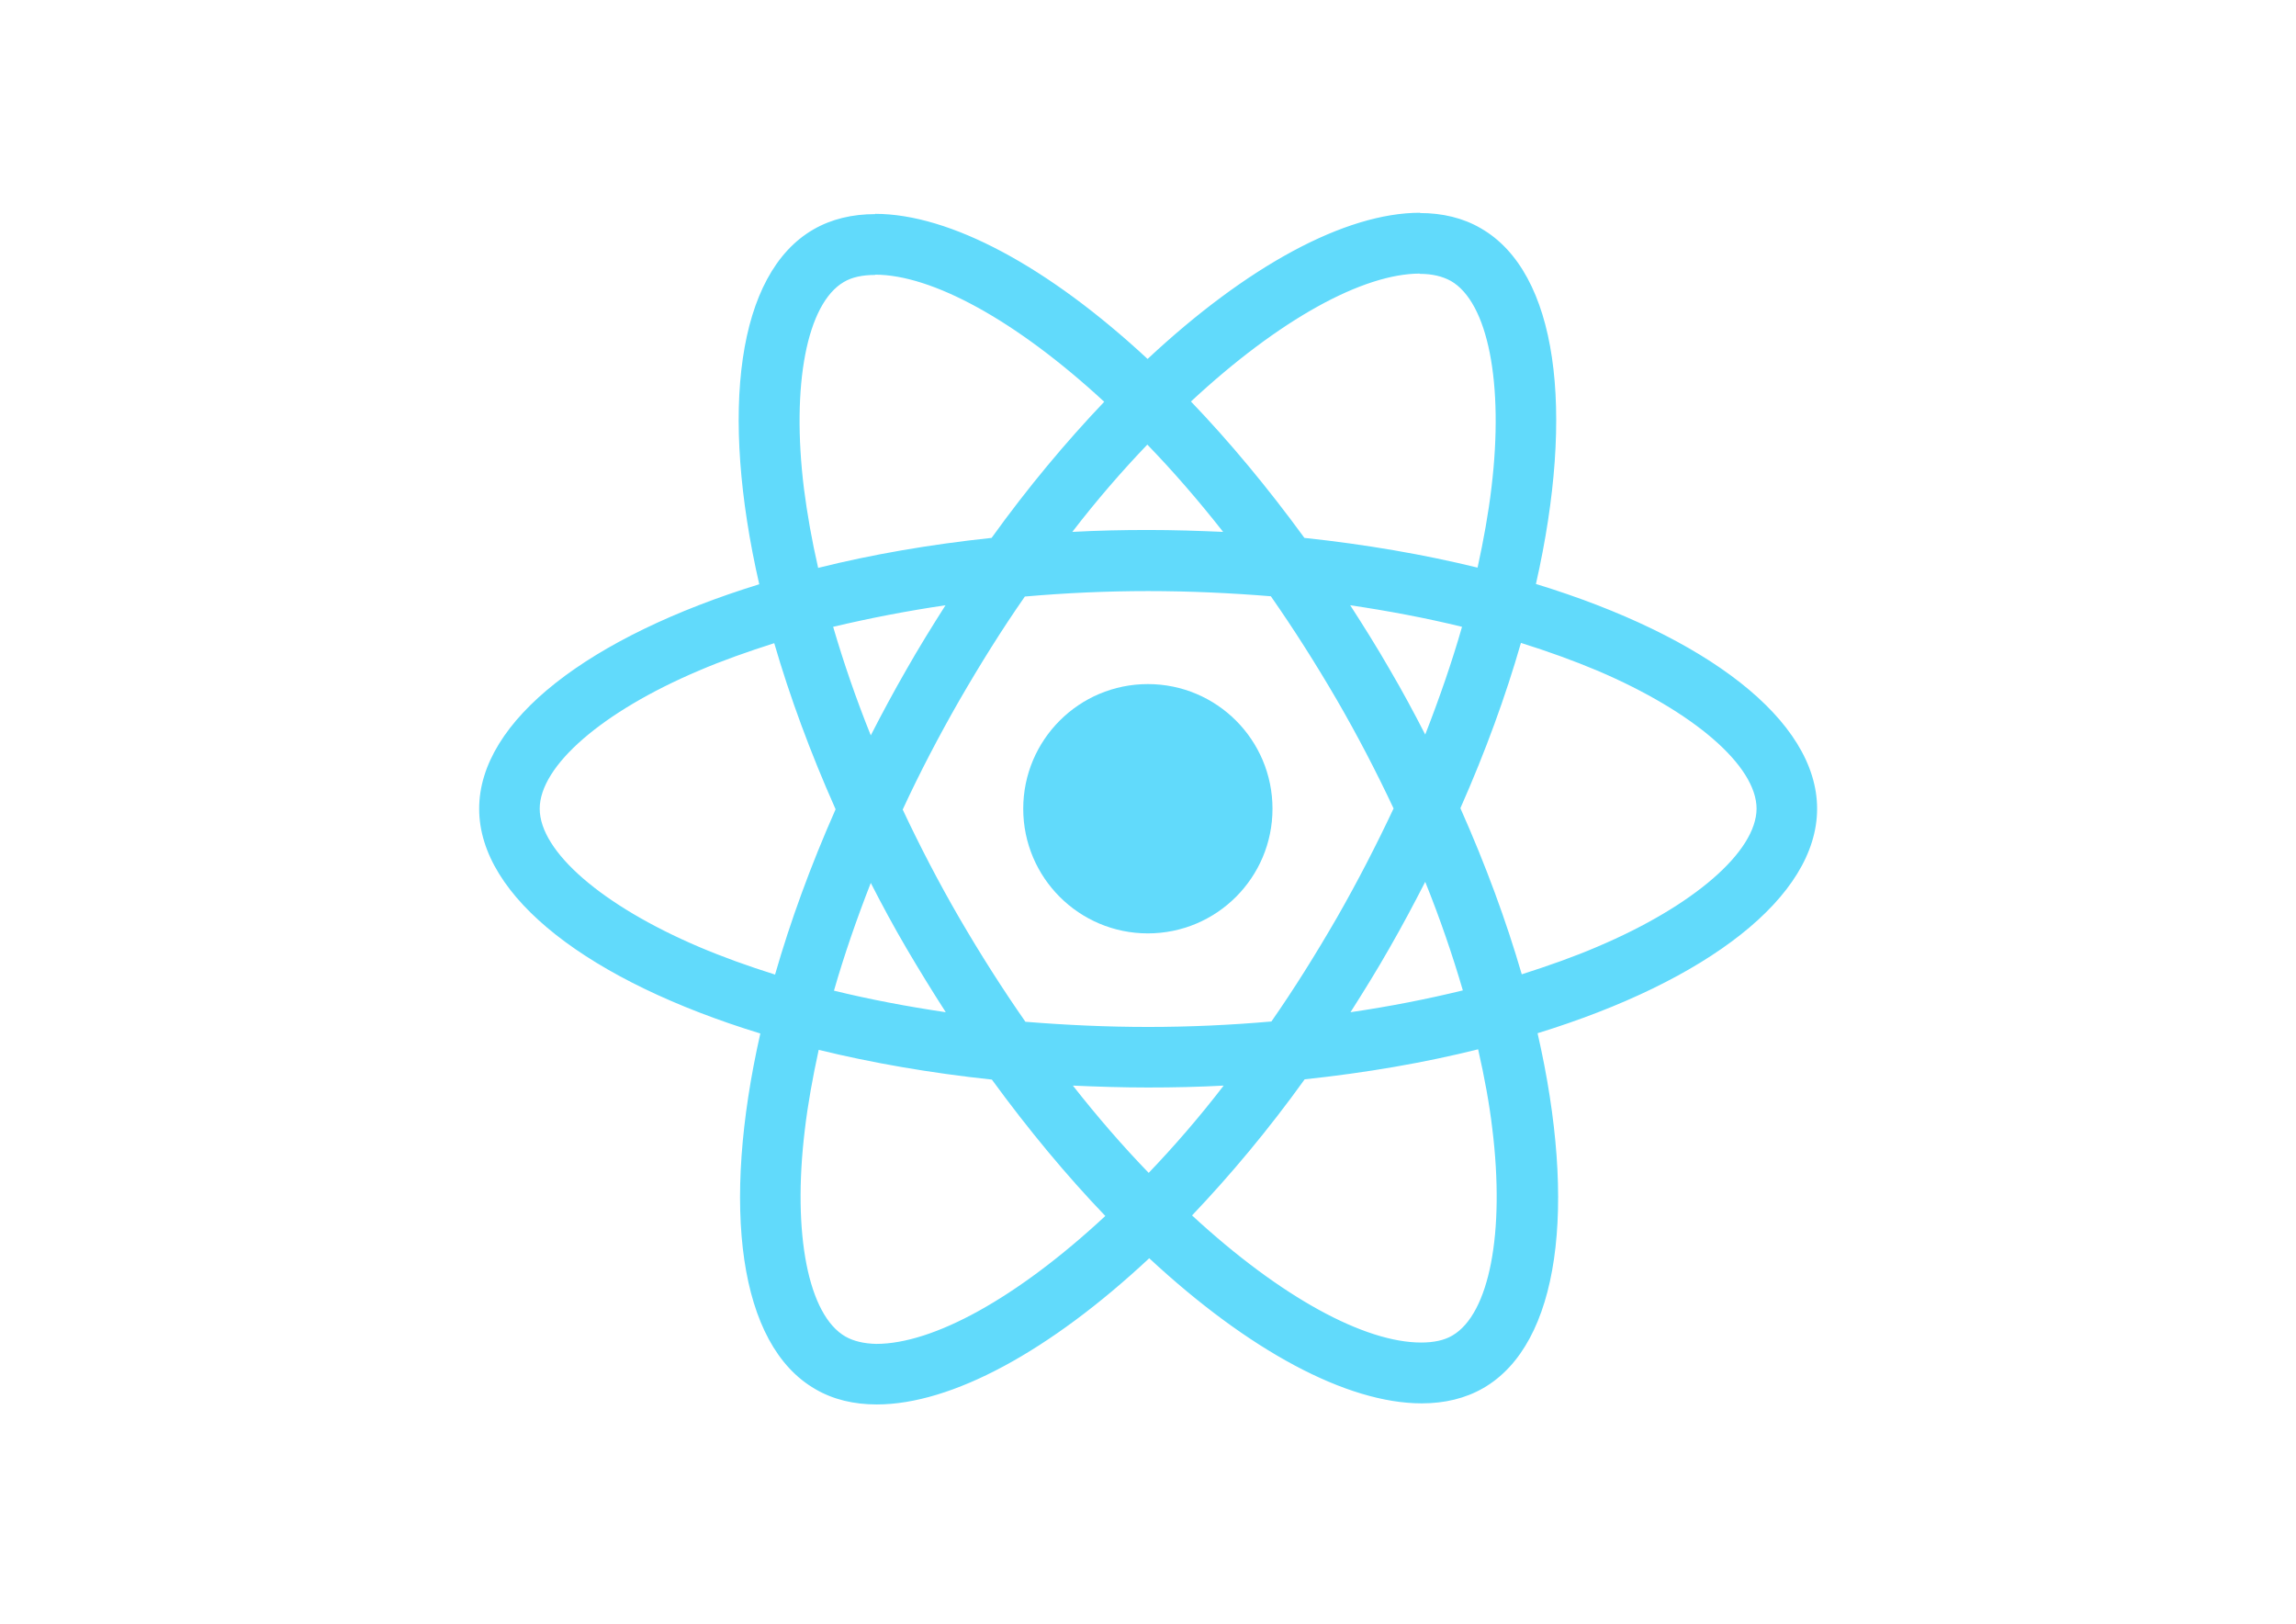
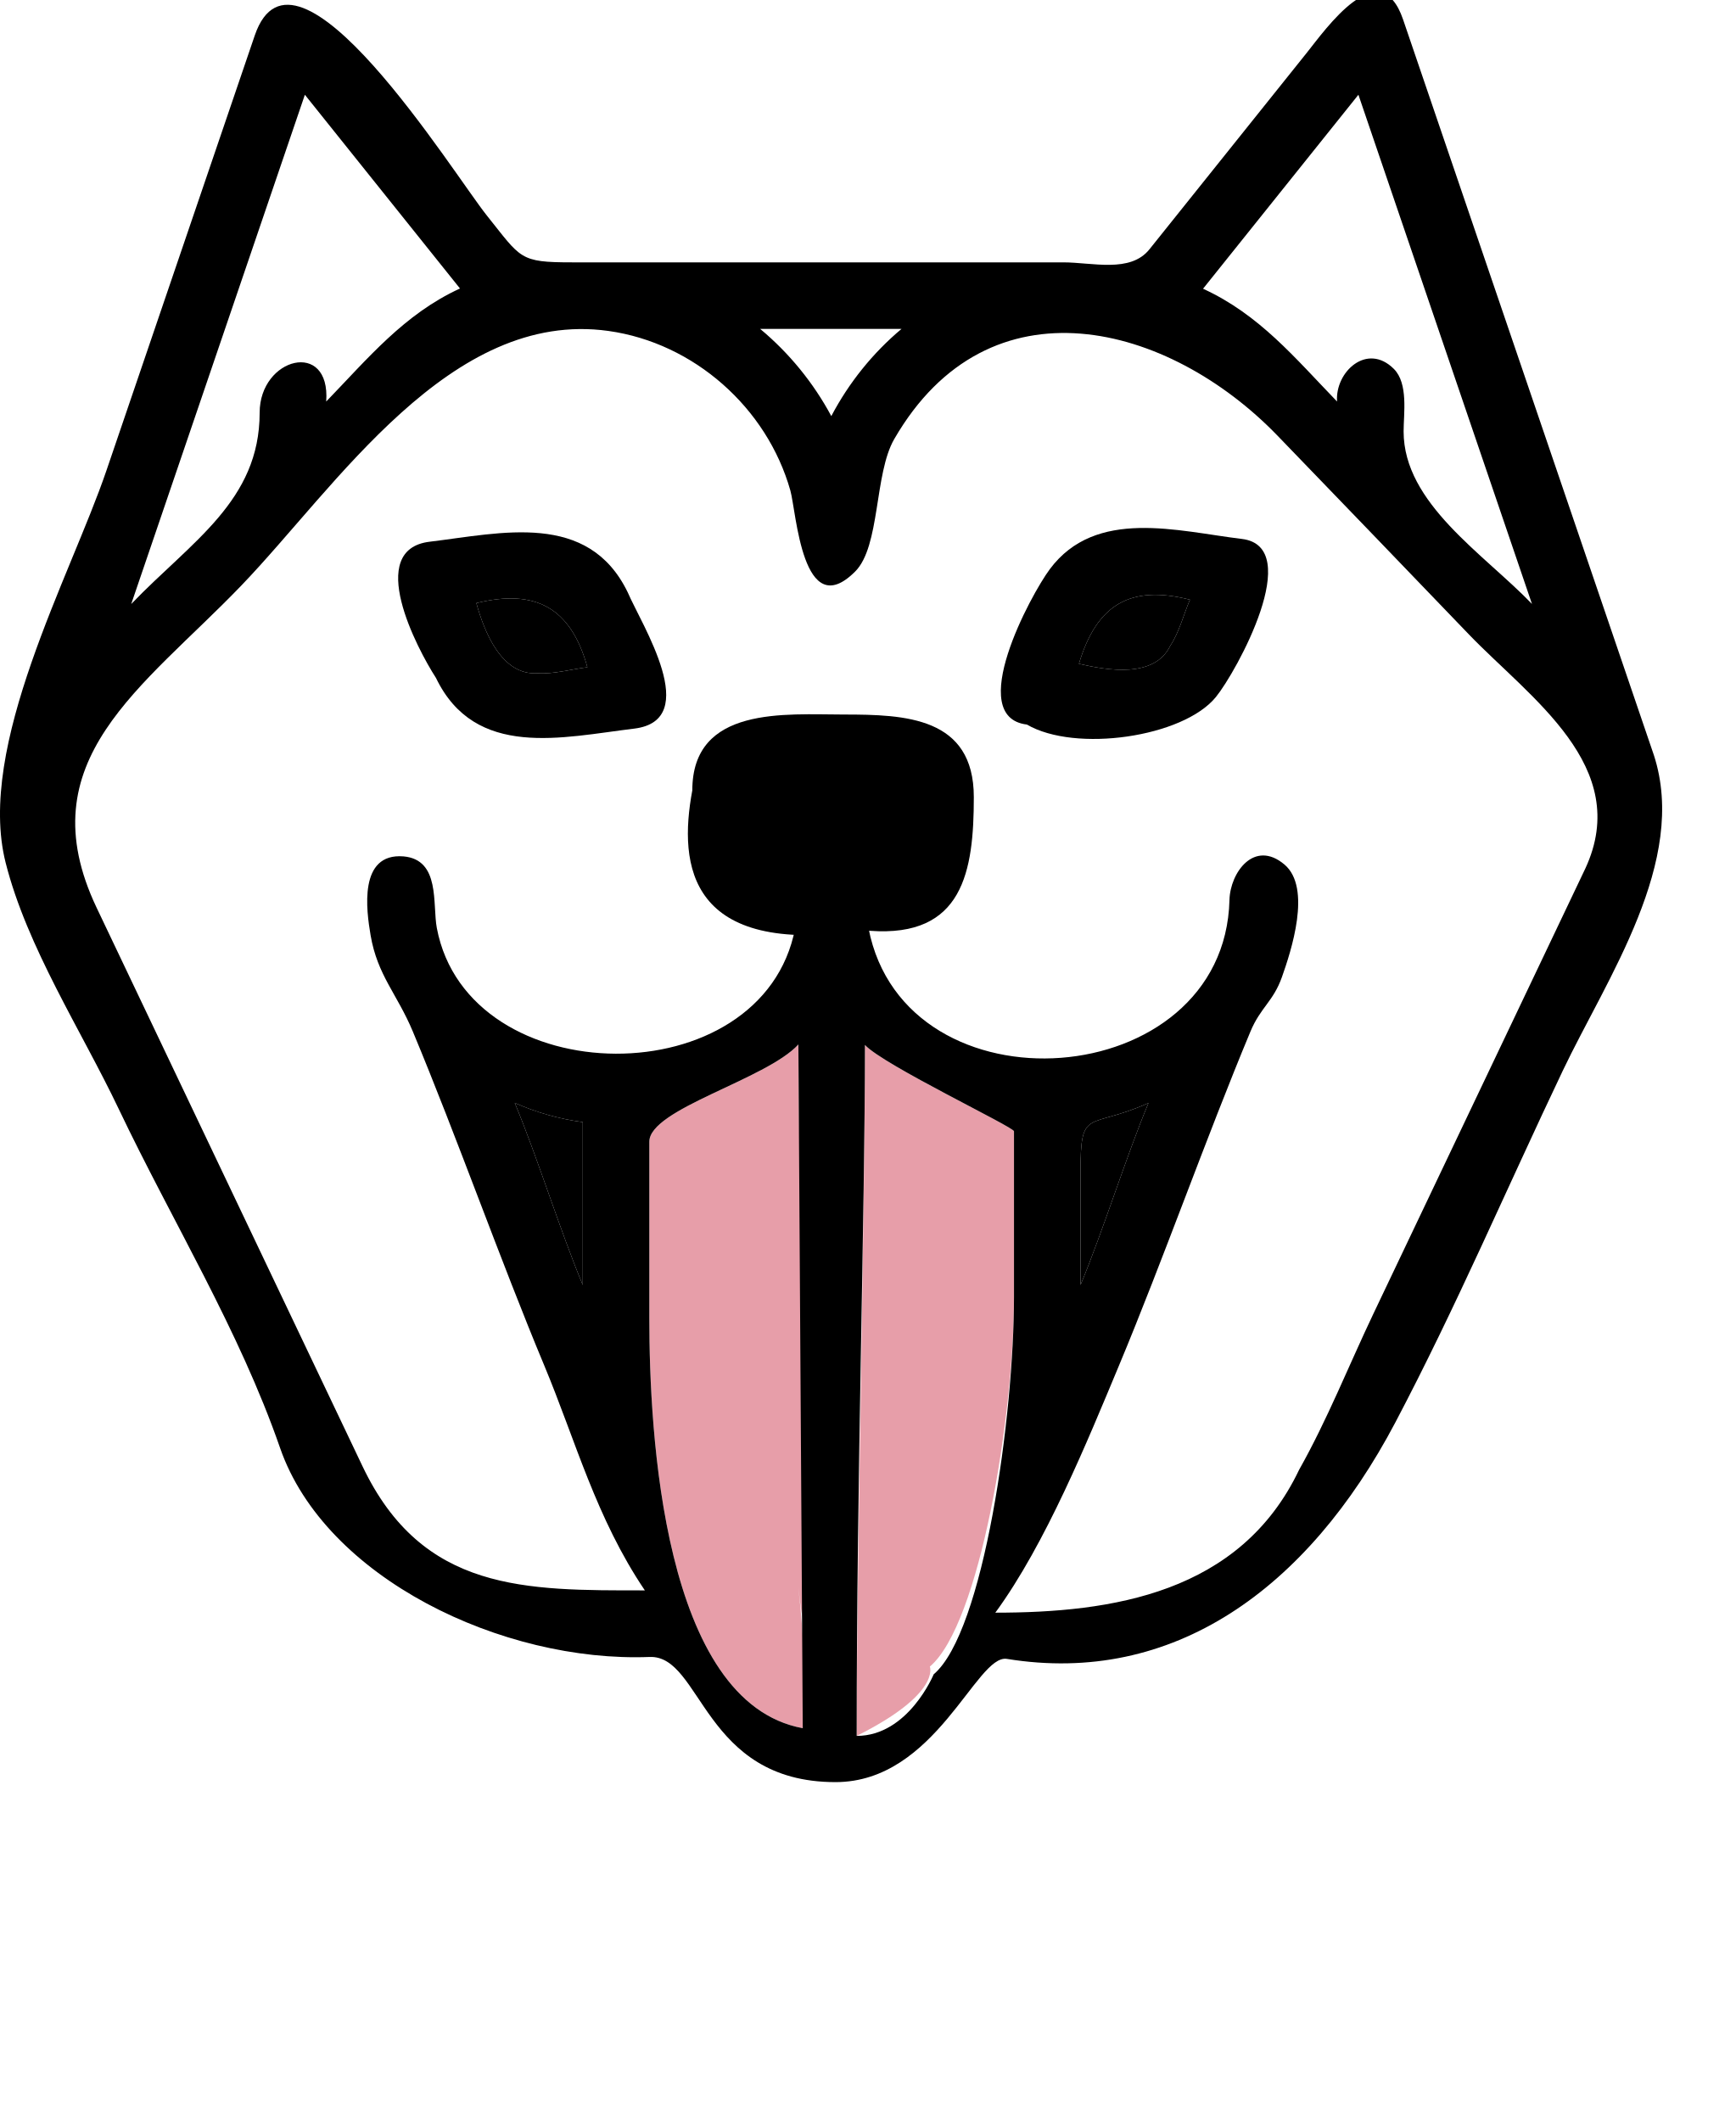
- <svg xmlns="http://www.w3.org/2000/svg" viewBox="0 0 841.9 595.3">
-   <g fill="#61DAFB">
-     <path d="M666.3 296.5c0-32.5-40.7-63.3-103.1-82.4 14.4-63.6 8-114.2-20.2-130.4-6.5-3.8-14.1-5.6-22.4-5.6v22.3c4.6 0 8.3.9 11.4 2.6 13.6 7.8 19.5 37.5 14.9 75.7-1.1 9.4-2.9 19.3-5.1 29.4-19.6-4.8-41-8.5-63.5-10.9-13.5-18.5-27.5-35.3-41.6-50 32.6-30.3 63.2-46.9 84-46.9V78c-27.5 0-63.5 19.6-99.9 53.6-36.4-33.8-72.4-53.2-99.9-53.2v22.3c20.7 0 51.4 16.5 84 46.6-14 14.7-28 31.4-41.3 49.9-22.6 2.4-44 6.1-63.6 11-2.3-10-4-19.7-5.2-29-4.7-38.2 1.1-67.9 14.6-75.8 3-1.8 6.9-2.6 11.5-2.6V78.5c-8.4 0-16 1.8-22.6 5.6-28.1 16.2-34.4 66.7-19.9 130.1-62.2 19.2-102.7 49.9-102.7 82.3 0 32.5 40.7 63.3 103.1 82.4-14.4 63.6-8 114.2 20.2 130.4 6.5 3.8 14.1 5.6 22.5 5.6 27.5 0 63.5-19.6 99.9-53.6 36.4 33.8 72.4 53.2 99.9 53.2 8.4 0 16-1.8 22.6-5.6 28.1-16.2 34.4-66.7 19.9-130.1 62-19.1 102.5-49.9 102.5-82.3zm-130.2-66.7c-3.7 12.9-8.3 26.2-13.5 39.5-4.1-8-8.4-16-13.1-24-4.6-8-9.5-15.8-14.4-23.4 14.2 2.1 27.9 4.7 41 7.9zm-45.8 106.5c-7.8 13.5-15.8 26.3-24.1 38.2-14.9 1.3-30 2-45.2 2-15.1 0-30.2-.7-45-1.9-8.3-11.9-16.4-24.6-24.2-38-7.6-13.1-14.5-26.4-20.8-39.8 6.2-13.4 13.2-26.8 20.7-39.9 7.8-13.5 15.8-26.3 24.1-38.2 14.9-1.3 30-2 45.2-2 15.1 0 30.2.7 45 1.9 8.3 11.9 16.4 24.6 24.2 38 7.6 13.1 14.5 26.4 20.8 39.8-6.3 13.4-13.2 26.8-20.7 39.9zm32.3-13c5.4 13.4 10 26.8 13.8 39.8-13.1 3.2-26.9 5.9-41.2 8 4.9-7.7 9.8-15.6 14.4-23.7 4.6-8 8.9-16.1 13-24.1zM421.2 430c-9.3-9.6-18.6-20.3-27.8-32 9 .4 18.2.7 27.5.7 9.4 0 18.7-.2 27.8-.7-9 11.7-18.3 22.4-27.5 32zm-74.4-58.9c-14.2-2.1-27.9-4.7-41-7.9 3.7-12.9 8.3-26.2 13.5-39.5 4.1 8 8.4 16 13.1 24 4.7 8 9.5 15.8 14.4 23.4zM420.7 163c9.3 9.6 18.6 20.3 27.8 32-9-.4-18.2-.7-27.5-.7-9.4 0-18.7.2-27.8.7 9-11.7 18.3-22.4 27.5-32zm-74 58.9c-4.9 7.7-9.8 15.6-14.4 23.7-4.6 8-8.9 16-13 24-5.4-13.4-10-26.8-13.8-39.8 13.1-3.1 26.9-5.8 41.2-7.9zm-90.5 125.2c-35.4-15.1-58.3-34.9-58.3-50.6 0-15.7 22.9-35.6 58.3-50.6 8.6-3.7 18-7 27.7-10.1 5.7 19.6 13.2 40 22.5 60.9-9.2 20.8-16.6 41.1-22.2 60.6-9.9-3.1-19.3-6.5-28-10.2zM310 490c-13.6-7.8-19.5-37.5-14.9-75.7 1.1-9.4 2.9-19.3 5.1-29.4 19.6 4.8 41 8.5 63.5 10.9 13.5 18.5 27.5 35.3 41.6 50-32.6 30.3-63.2 46.9-84 46.9-4.5-.1-8.3-1-11.3-2.7zm237.2-76.2c4.7 38.2-1.1 67.9-14.6 75.8-3 1.8-6.9 2.6-11.5 2.6-20.7 0-51.4-16.5-84-46.6 14-14.7 28-31.4 41.3-49.9 22.6-2.4 44-6.1 63.6-11 2.3 10.1 4.1 19.8 5.2 29.1zm38.5-66.7c-8.6 3.7-18 7-27.7 10.1-5.7-19.6-13.2-40-22.5-60.9 9.2-20.8 16.6-41.1 22.2-60.6 9.9 3.1 19.3 6.5 28.1 10.2 35.4 15.1 58.3 34.9 58.3 50.6-.1 15.7-23 35.6-58.4 50.6zM320.8 78.4z" />
-     <circle cx="420.9" cy="296.5" r="45.7" />
-     <path d="M520.5 78.1z" />
+ <svg xmlns="http://www.w3.org/2000/svg" version="1.1" class="dog1" viewBox="184.064 27.727 450.578 550.773" enable-background="new 184.064 25.727 431.578 464.773" xml:space="preserve">
+   <g id="main">
+     <g>
+       <path fill="none" id="leftEar" d="M251.483,134.895c0-14.364,18.443-19.109,17.28-2.901c10.833-11.199,20.287-22.736,34.738-29.352    c-13.426-16.77-26.851-33.539-40.277-50.309c-15.029,44.082-30.058,88.163-45.086,132.245    C233.75,168.318,251.483,157.816,251.483,134.895z" />
+       <path fill="#E79EA9" d="M391.365,298.949c-8.369,9.121-38.707,16.748-38.707,25.259c0,13.625,0,32.251,0,45.876    c0,29.515,3.526,99.739,39.842,106.416c0,0,2-7-1.14-36.62C396.137,484.938,391.363,344.26,391.365,298.949z" />
+       <path fill="#E79EA9" d="M447.348,321.493c0-1.091-33.832-17.159-38.707-22.425c0,45.263-2.141,134.169-2.141,179.432    c22-11,19-18,19-18c13-11,21.848-65.072,21.848-96.007C447.348,351.826,447.348,334.16,447.348,321.493z" />
+       <path fill="none" id="top" d="M399.914,135.781c4.542-8.634,10.752-16.377,18.231-22.646c0,0-0.024,0.021-0.062,0.052    c-0.051,0.042-0.095,0.08-0.144,0.121c-0.053,0.044-0.114,0.096-0.183,0.153c-0.047,0.039-0.097,0.081-0.143,0.119    c-0.062,0.052-0.127,0.106-0.196,0.164c-0.259,0.218-0.491,0.412-0.706,0.592c-0.062,0.052-0.124,0.104-0.186,0.156    c-0.284,0.238-0.525,0.44-0.73,0.613c-0.072,0.06-0.143,0.119-0.209,0.175c-0.243,0.204-0.421,0.352-0.543,0.455    c-0.115,0.097-0.188,0.158-0.213,0.178c-0.014,0.012-0.012,0.01,0,0c0.024-0.021,0.097-0.081,0.213-0.178    c0.136-0.114,0.325-0.272,0.543-0.455c0.063-0.054,0.135-0.113,0.209-0.175c0.229-0.193,0.479-0.403,0.73-0.613    c0.059-0.049,0.123-0.103,0.186-0.156c0.251-0.21,0.493-0.413,0.706-0.592c0.063-0.053,0.131-0.109,0.196-0.164    c0.051-0.042,0.098-0.082,0.143-0.119c0.06-0.05,0.12-0.101,0.183-0.153c0.062-0.051,0.109-0.091,0.144-0.121    c0.022-0.019,0.04-0.034,0.062-0.052c-12.235,0-24.471,0-36.706,0C388.975,119.408,395.279,127.14,399.914,135.781z" />
+       <path fill="none" id="head" d="M409.58,268.784c9.489,49.097,92.479,43.045,93.716-7.378c0.186-7.119,6.444-15.774,14.263-9.194    c7.202,6.062,1.697,22.608-0.637,29.221c-2.235,6.338-5.56,7.885-8.171,14.137c-11.379,27.247-22.757,59.493-34.135,86.74    c-8.123,19.449-19.02,46.298-32.116,64.189c30.23,0,63.592-4.987,78.887-37.119c7.284-12.913,12.9-27.104,19.268-40.481    c18.351-38.555,36.701-77.108,55.052-115.663c12.276-26.497-14.362-44.241-30.272-60.797    c-16.545-17.218-33.093-34.434-49.688-51.603c-28.156-29.131-74.851-41.752-99.499,0.917c-5.219,9.035-3.584,27.83-10.143,34.39    c-13.688,13.69-15.277-15.562-16.822-21.032c-6.074-21.504-25.042-38.329-47.22-41.441c-41.125-5.771-70.66,40.443-95.372,66.142    c-25.562,26.583-55.765,45.334-37.524,83.656c12.824,26.943,25.649,53.886,38.474,80.829    c10.184,21.394,20.367,42.788,30.55,64.182c15.57,32.71,42.357,32.234,73.31,32.234c-12.683-18.783-17.991-38.937-26.12-58.402    c-11.377-27.247-22.755-59.493-34.132-86.74c-4.067-9.739-9.178-14.557-10.957-24.969c-1.097-6.421-3.201-21.44,8.55-20.489    c9.623,0.854,7.472,12.399,8.645,18.601c8.175,43.218,84.707,43.784,93.034,0.071" />
+       <path fill="black" d="M335.377,319.108c-0.039-0.005-0.072-0.01-0.109-0.015c-0.018-0.002-0.037-0.005-0.06-0.008    c-0.416-0.056-0.771-0.103-1.073-0.143c-0.112-0.016-0.226-0.03-0.337-0.045c-0.038-0.005-0.078-0.011-0.114-0.016    c-0.137-0.018-0.267-0.035-0.388-0.051c-0.186-0.025-0.323-0.043-0.422-0.057c-0.24-0.032-0.296-0.039,0,0    c0.109,0.015,0.255,0.034,0.422,0.057c0.112,0.015,0.24,0.031,0.388,0.051c0.038,0.006,0.075,0.011,0.114,0.016    c0.104,0.014,0.216,0.028,0.337,0.045c0.434,0.058,0.85,0.113,1.073,0.143c0.021,0.003,0.039,0.005,0.06,0.008    C335.335,319.103,335.377,319.108,335.377,319.108c-6.125-0.818-12.012-2.481-17.659-4.991    c5.886,14.095,11.773,33.188,17.659,47.283C335.377,348.97,335.377,331.539,335.377,319.108z" />
+       <path fill="black" d="M464.622,332.216c0,8.062,0,21.126,0,29.189c5.882-14.085,11.764-33.17,17.646-47.255    C466.48,321.222,464.622,315.033,464.622,332.216z" />
+       <path fill="none" id="rightEar" d="M531.232,131.989c-0.551-7.67,7.779-15.431,14.749-8.461c3.792,3.793,2.53,11.592,2.53,16.24    c0,18.711,20.838,31.785,33.331,44.792c-15.022-44.075-30.044-88.15-45.066-132.226c-13.446,16.791-26.894,33.581-40.34,50.371    C511.076,109.431,520.208,120.584,531.232,131.989z" />
+       <path d="M613.494,223.822c-21.709-63.682-43.418-127.364-65.126-191.045c-6.01-17.629-20.174,2.633-24.972,8.625    c-13.629,17.025-27.258,34.05-40.888,51.074c-4.978,6.218-14.821,3.378-22.397,3.378c-22.948,0-45.896,0-68.844,0    c-19.562,0-39.124,0-58.686,0c-13.738,0-13.136-0.959-22.107-12.162c-8.658-10.812-49.826-77.374-60.272-46.729    c-12.837,37.659-25.674,75.319-38.512,112.978c-9.392,27.552-33.812,71.534-26.167,101.787    c5.561,22.004,19.676,43.608,29.329,63.891c13.981,29.377,31.285,57.394,41.944,88.132C268.5,437.5,314.5,459.5,352.735,458    c13.613-0.534,13.765,32.5,48.265,32.5c26.106,0,36.543-33.295,44.5-32c43,7,78-18,100.871-61.413    c15.71-29.82,28.971-60.868,43.457-91.302C601.244,281.8,622.444,251.386,613.494,223.822z M536.776,52.333    c15.022,44.075,30.044,88.15,45.066,132.226c-12.493-13.007-33.331-26.081-33.331-44.792c0-4.648,1.262-12.446-2.53-16.24    c-6.97-6.97-15.3,0.791-14.749,8.461c-11.024-11.404-20.156-22.558-34.796-29.285C509.883,85.914,523.33,69.124,536.776,52.333z     M418.145,113.134c-7.479,6.269-13.688,14.012-18.231,22.646c-4.634-8.641-10.939-16.373-18.475-22.646    C393.674,113.134,405.909,113.134,418.145,113.134z M263.224,52.333c13.426,16.77,26.851,33.539,40.277,50.309    c-14.451,6.616-23.905,18.153-34.738,29.352c1.164-16.208-17.28-11.463-17.28,2.901c0,22.922-17.733,33.424-33.346,49.683    C233.167,140.496,248.195,96.415,263.224,52.333z M392.5,476.5c-36.316-6.677-39.842-76.901-39.842-106.416    c0-13.625,0-32.251,0-45.876c0-8.511,30.338-16.138,38.707-25.259 M426.5,462.5c0,0-6.59,16-20,16    c0-68,2.141-134.169,2.141-179.432c4.875,5.266,38.707,21.334,38.707,22.425c0,12.667,0,30.333,0,43    C447.348,395.428,439.5,451.5,426.5,462.5z M390.52,268.784c-8.326,43.709-84.859,43.149-93.034-0.071    c-1.173-6.202,0.978-17.747-8.645-18.601c-11.751-0.951-9.647,14.068-8.55,20.489c1.778,10.412,6.89,15.23,10.957,24.969    c11.377,27.247,22.755,59.493,34.132,86.74c8.129,19.466,13.437,39.619,26.12,58.402c-30.952,0-57.74,0.476-73.31-32.234    c-10.184-21.394-20.367-42.788-30.55-64.182c-12.825-26.943-25.649-53.886-38.474-80.829    c-18.241-38.322,11.962-57.074,37.524-83.656c24.712-25.699,54.247-71.913,95.372-66.142c22.178,3.112,41.146,19.937,47.22,41.441    c1.545,5.47,3.134,34.722,16.822,21.032c6.559-6.56,4.924-25.354,10.143-34.39c24.648-42.669,71.343-30.048,99.499-0.917    c16.595,17.169,33.143,34.385,49.688,51.603c15.91,16.557,42.549,34.3,30.272,60.797c0,0,0.009-0.02,0.022-0.048    c0.01-0.022,0.02-0.042,0.029-0.064c0.085-0.184,0.269-0.579,0.479-1.033c0.047-0.102,0.091-0.195,0.134-0.289    c0.145-0.312,0.294-0.634,0.428-0.923c0.08-0.172,0.15-0.324,0.207-0.446c0.014-0.03,0.025-0.056,0.038-0.083    c0.304-0.655,0.228-0.492,0,0c-0.013,0.028-0.024,0.053-0.038,0.083c-0.062,0.132-0.132,0.284-0.207,0.446    c-0.115,0.25-0.258,0.556-0.428,0.923c-0.045,0.098-0.09,0.194-0.134,0.289c-0.142,0.305-0.301,0.649-0.479,1.033    c-0.012,0.026-0.021,0.047-0.029,0.064s-0.015,0.031-0.022,0.048c-18.351,38.554-36.701,77.108-55.052,115.663    c-6.367,13.378-11.983,27.568-19.268,40.481C506.092,441.513,472.73,446.5,442.5,446.5c13.097-17.892,23.993-44.74,32.116-64.189    c11.378-27.247,22.756-59.493,34.135-86.74c2.611-6.252,5.936-7.799,8.171-14.137c2.334-6.612,7.839-23.159,0.637-29.221    c-7.818-6.58-14.077,2.075-14.263,9.194c-1.236,50.423-84.227,56.475-93.716,7.378 M464.622,361.405c0-8.063,0-21.127,0-29.189    c0-17.183,1.858-10.994,17.646-18.065C476.386,328.235,470.504,347.32,464.622,361.405z M335.377,319.108    c0,12.431,0,29.861,0,42.292c-5.886-14.095-11.773-33.188-17.659-47.283C323.366,316.627,329.252,318.29,335.377,319.108z" />
+     </g>
+   </g>
+   <g id="Nose">
+     <path d="M409.938,269.435c24.215,1.783,26.977-15.469,26.977-34.713c0-20.836-17.836-21.447-33.736-21.447   c-15.088,0-39.357-2.332-39.357,19.699c-3.699,19.758-0.784,43.023,44.057,36.461" />
+   </g>
+   <g>
+     <path id="rightEye" d="M464.206,200.094c7.508,1.742,19.621,3.803,23.73-4.704c2.283-3.416,3.476-8.147,5.093-11.938   C477.392,179.487,468.786,184.843,464.206,200.094z" />
+     <path d="M506.518,167.675c-16.608-1.996-37.914-8.18-49.859,7.84c-5.03,6.746-22.065,38.438-5.96,40.362   c12.576,7.338,40.541,3.307,49.059-7.133C505.124,202.168,522.961,169.671,506.518,167.675z M487.937,195.39   c0,0-0.019,0.039-0.045,0.093c-0.063,0.131-0.117,0.242-0.173,0.357c-0.253,0.523-0.645,1.334-0.733,1.52   c-0.021,0.044-0.021,0.045,0,0c0.054-0.111,0.268-0.553,0.733-1.52c0.075-0.154,0.135-0.278,0.173-0.357   C487.908,195.45,487.919,195.425,487.937,195.39c-4.109,8.507-16.223,6.446-23.73,4.704c4.58-15.251,13.186-20.607,28.823-16.642   C491.412,187.243,490.22,191.975,487.937,195.39z" />
+   </g>
+   <g>
+     <path id="leftEye" d="M307.749,184.337c2.071,7.461,6.554,18.879,15.959,18.211c4.095,0.271,8.787-1.061,12.874-1.555   C332.294,185.554,323.162,180.557,307.749,184.337z" />
+     <path d="M295.624,168.4c-16.773,2.021-3.368,27.605,1.646,35.378c10.208,21.171,32.885,15.394,51.437,13.158   c17.919-2.159,1.906-27.067-1.646-35.377C336.808,160.377,314.211,166.16,295.624,168.4z M323.708,202.548   c-0.053,0.004-0.089,0.007-0.141,0.01c-0.219,0.016-0.666,0.048-1.085,0.078c-0.014,0-0.032,0.002-0.045,0.003   c-0.151,0.011-0.291,0.021-0.416,0.029c-0.063,0.005-0.112,0.008-0.159,0.011c-0.284,0.021-0.367,0.026,0,0   c0.048-0.003,0.101-0.006,0.159-0.011c0.112-0.008,0.25-0.018,0.416-0.029c0.015-0.001,0.03-0.003,0.045-0.003   c0.28-0.021,0.637-0.045,1.085-0.078C323.65,202.552,323.708,202.548,323.708,202.548c-9.406,0.668-13.888-10.75-15.959-18.211   c15.413-3.78,24.545,1.217,28.833,16.656C332.495,201.488,327.803,202.82,323.708,202.548z" />
  </g>
</svg>
